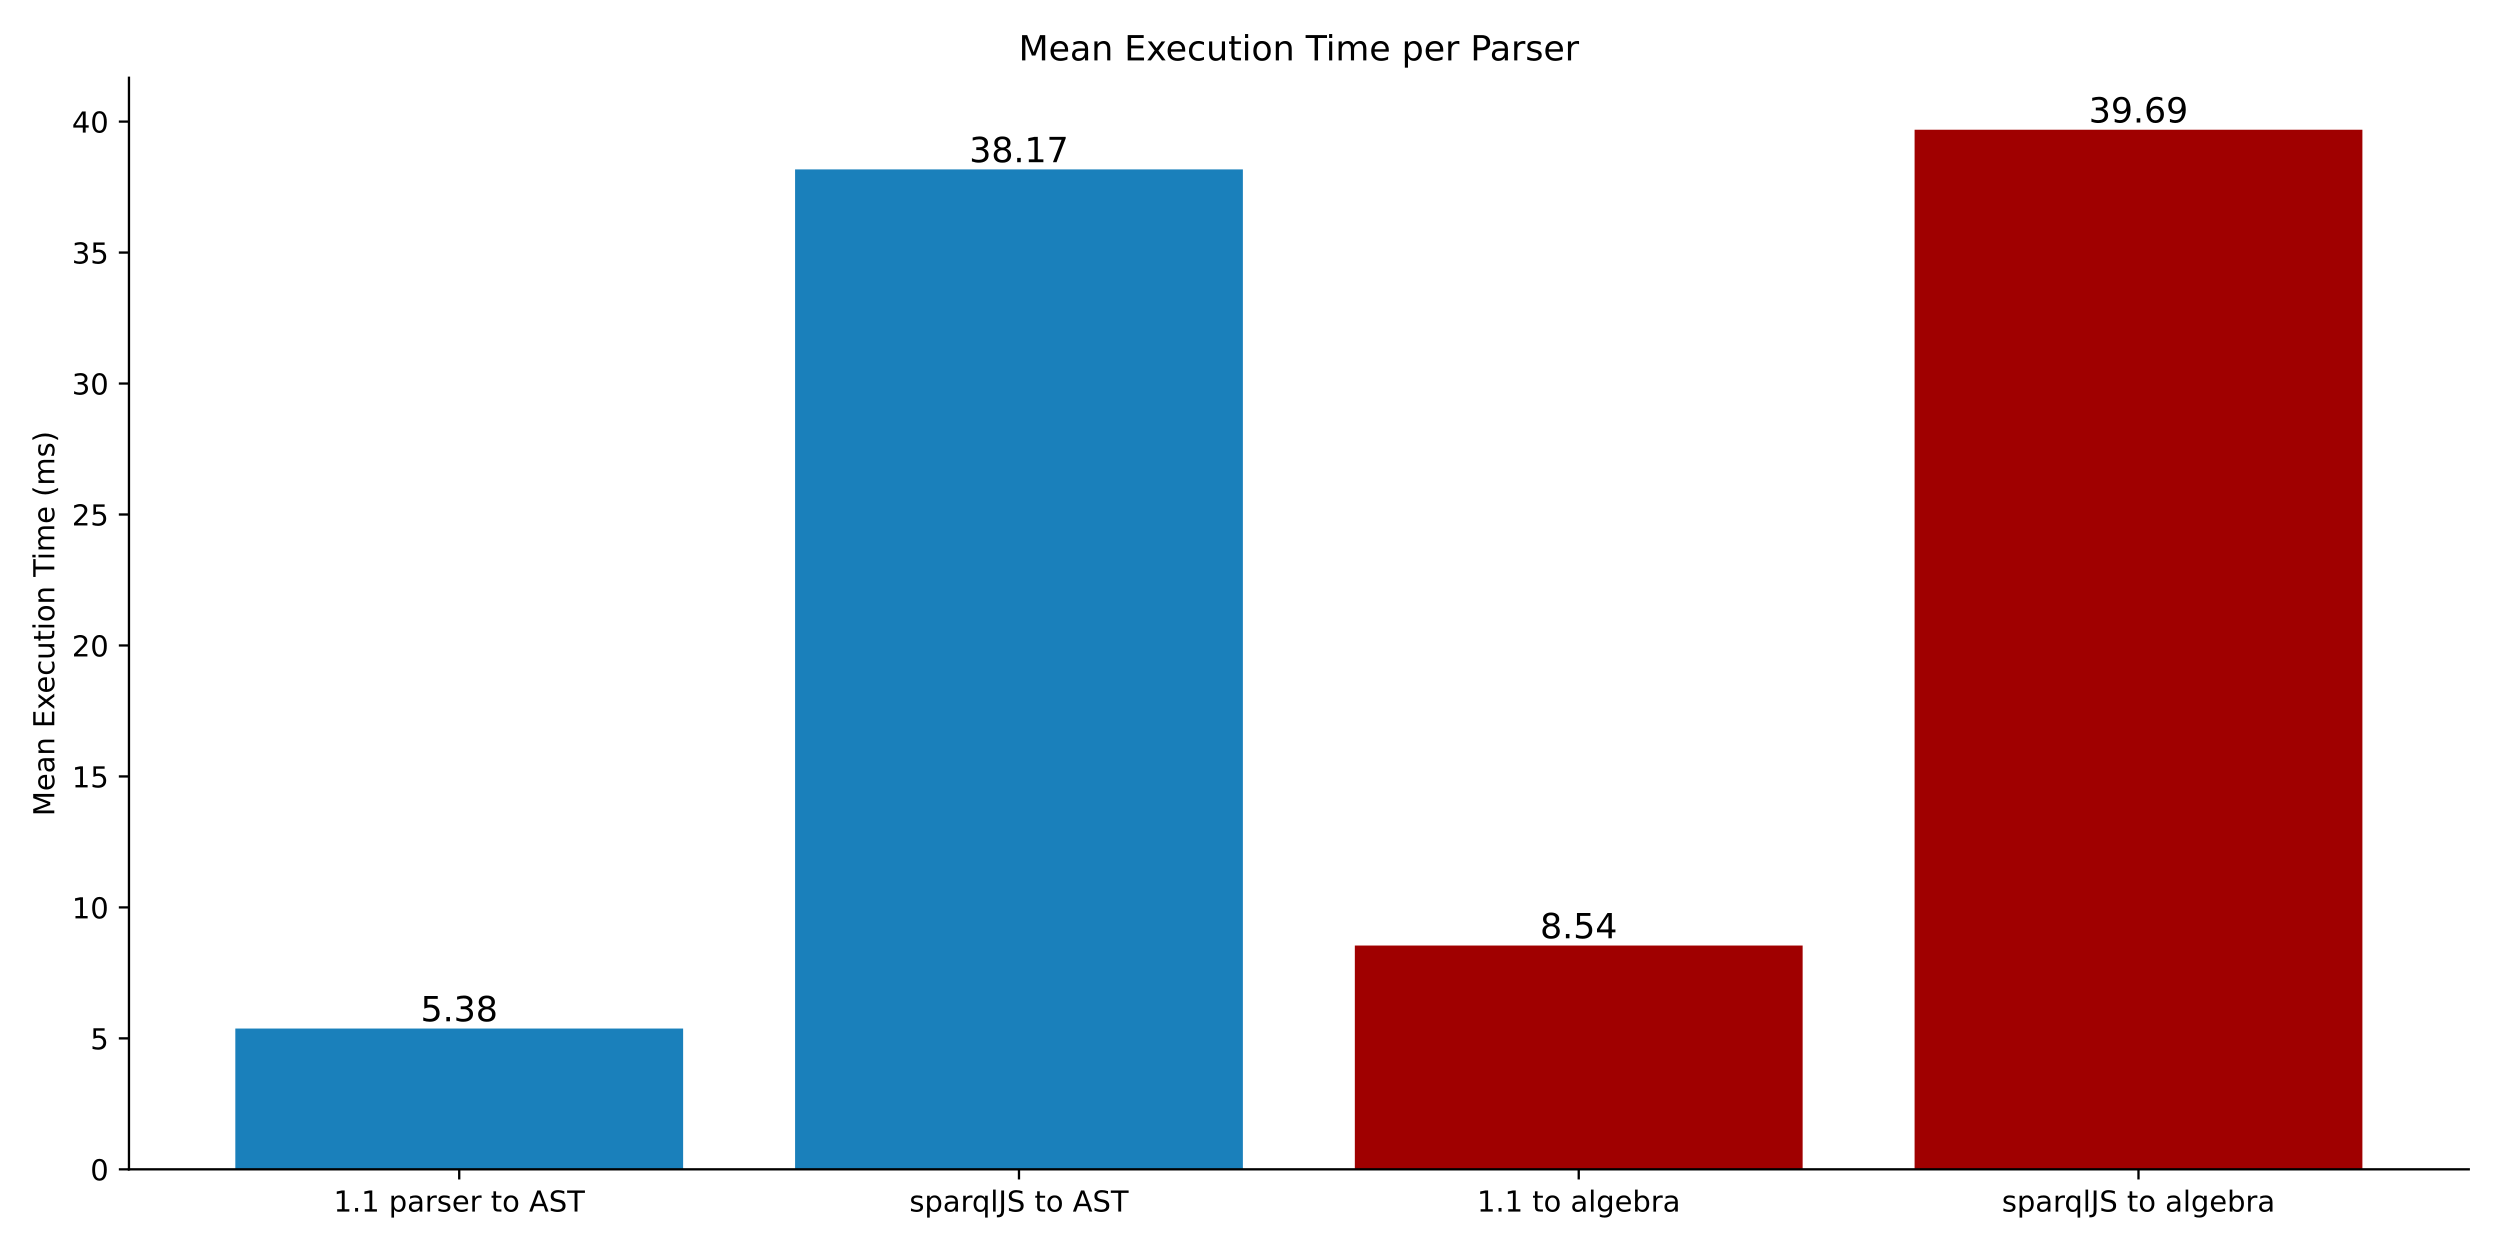
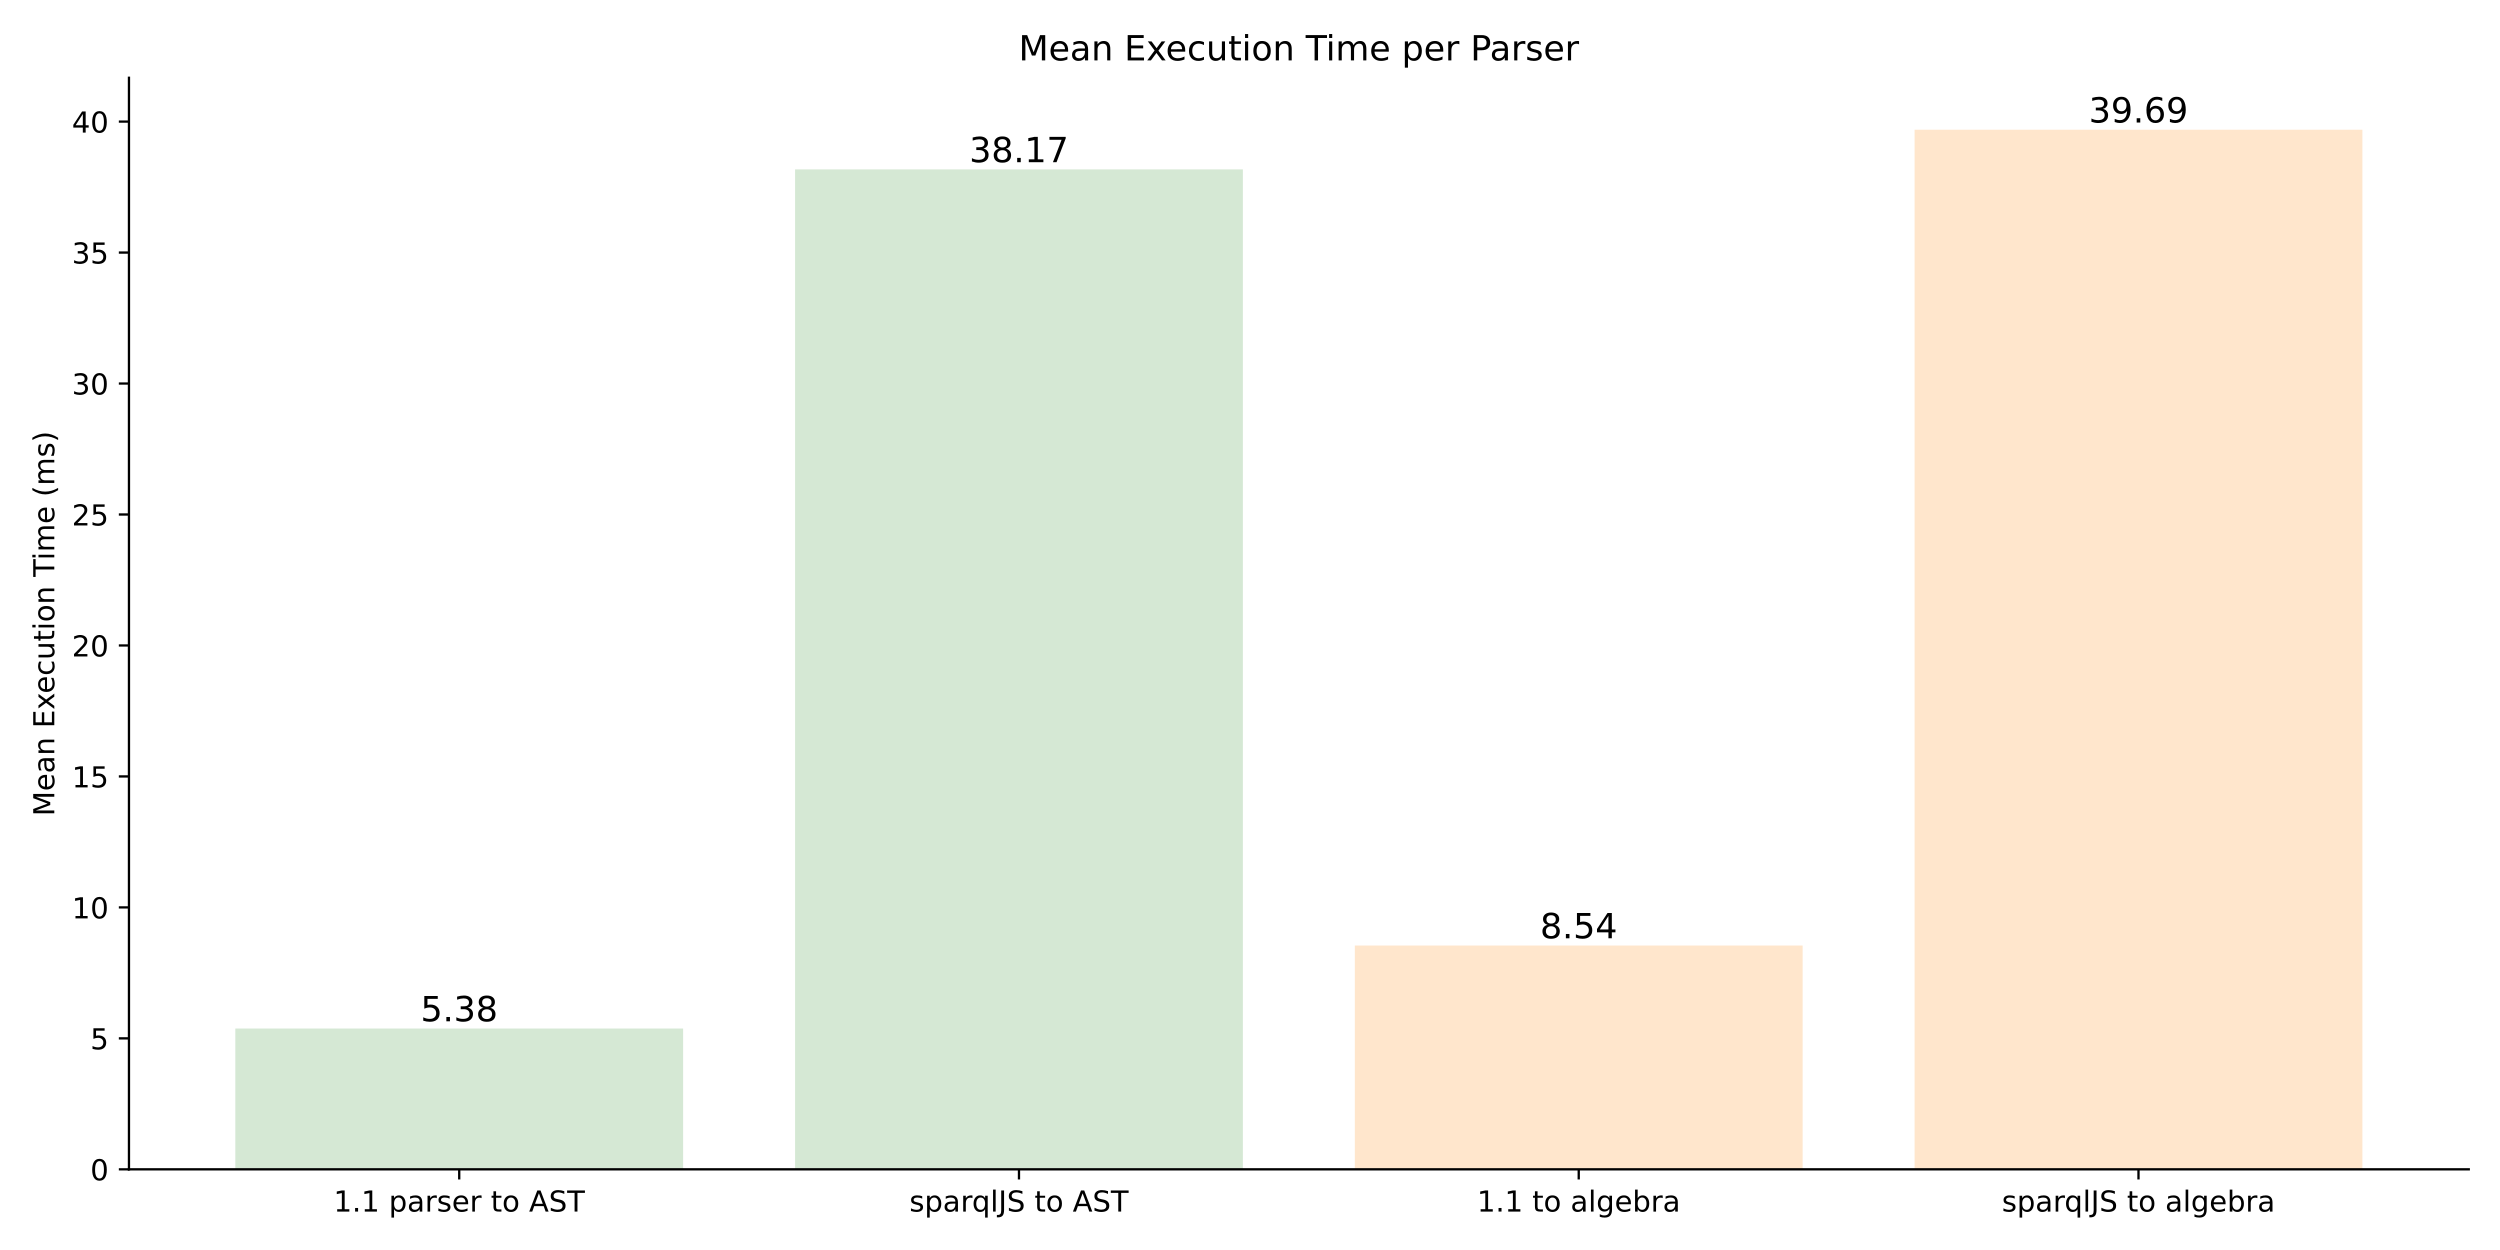
<svg xmlns="http://www.w3.org/2000/svg" xmlns:xlink="http://www.w3.org/1999/xlink" width="864pt" height="432pt" viewBox="0 0 864 432" version="1.1">
  <defs>
    <style type="text/css">*{stroke-linejoin: round; stroke-linecap: butt}</style>
  </defs>
  <g id="figure_1">
    <g id="patch_1">
      <path d="M 0 432  L 864 432  L 864 0  L 0 0  L 0 432  z " style="fill: none" />
    </g>
    <g id="axes_1">
      <g id="patch_2">
        <path d="M 44.57 404.12  L 853.2 404.12  L 853.2 26.88  L 44.57 26.88  L 44.57 404.12  z " style="fill: none" />
      </g>
      <g id="patch_3">
-         <path d="M 81.326 404.12  L 236.088 404.12  L 236.088 355.455  L 81.326 355.455  z " clip-path="url(#p022c388ad5)" style="fill: #1a80bb" />
+         <path d="M 81.326 404.12  L 236.088 404.12  L 236.088 355.455  L 81.326 355.455  z " clip-path="url(#pde318254a0)" style="fill: #d5e8d4" />
      </g>
      <g id="patch_4">
-         <path d="M 274.778 404.12  L 429.54 404.12  L 429.54 58.552  L 274.778 58.552  z " clip-path="url(#p022c388ad5)" style="fill: #1a80bb" />
+         <path d="M 274.778 404.12  L 429.54 404.12  L 429.54 58.552  L 274.778 58.552  z " clip-path="url(#pde318254a0)" style="fill: #d5e8d4" />
      </g>
      <g id="patch_5">
-         <path d="M 468.23 404.12  L 622.992 404.12  L 622.992 326.769  L 468.23 326.769  z " clip-path="url(#p022c388ad5)" style="fill: #a00000" />
+         <path d="M 468.23 404.12  L 622.992 404.12  L 622.992 326.769  L 468.23 326.769  z " clip-path="url(#pde318254a0)" style="fill: #ffe6cc" />
      </g>
      <g id="patch_6">
-         <path d="M 661.682 404.12  L 816.444 404.12  L 816.444 44.844  L 661.682 44.844  z " clip-path="url(#p022c388ad5)" style="fill: #a00000" />
+         <path d="M 661.682 404.12  L 816.444 404.12  L 816.444 44.844  L 661.682 44.844  z " clip-path="url(#pde318254a0)" style="fill: #ffe6cc" />
      </g>
      <g id="matplotlib.axis_1">
        <g id="xtick_1">
          <g id="line2d_1">
            <defs>
-               <path id="me86fae7e1e" d="M 0 0  L 0 3.5  " style="stroke: #000000; stroke-width: 0.8" />
+               <path id="m30b8e6d317" d="M 0 0  L 0 3.5  " style="stroke: #000000; stroke-width: 0.8" />
            </defs>
            <g>
-               <use xlink:href="#me86fae7e1e" x="158.707" y="404.12" style="stroke: #000000; stroke-width: 0.8" />
+               <use xlink:href="#m30b8e6d317" x="158.707" y="404.12" style="stroke: #000000; stroke-width: 0.8" />
            </g>
          </g>
          <g id="text_1">
            <g transform="translate(115.2896 418.7184) scale(0.1 -0.1)">
              <defs>
                <path id="DejaVuSans-31" d="M 794 531  L 1825 531  L 1825 4091  L 703 3866  L 703 4441  L 1819 4666  L 2450 4666  L 2450 531  L 3481 531  L 3481 0  L 794 0  L 794 531  z " transform="scale(0.015625)" />
                <path id="DejaVuSans-2e" d="M 684 794  L 1344 794  L 1344 0  L 684 0  L 684 794  z " transform="scale(0.015625)" />
                <path id="DejaVuSans-20" transform="scale(0.015625)" />
                <path id="DejaVuSans-70" d="M 1159 525  L 1159 -1331  L 581 -1331  L 581 3500  L 1159 3500  L 1159 2969  Q 1341 3281 1617 3432  Q 1894 3584 2278 3584  Q 2916 3584 3314 3078  Q 3713 2572 3713 1747  Q 3713 922 3314 415  Q 2916 -91 2278 -91  Q 1894 -91 1617 61  Q 1341 213 1159 525  z M 3116 1747  Q 3116 2381 2855 2742  Q 2594 3103 2138 3103  Q 1681 3103 1420 2742  Q 1159 2381 1159 1747  Q 1159 1113 1420 752  Q 1681 391 2138 391  Q 2594 391 2855 752  Q 3116 1113 3116 1747  z " transform="scale(0.015625)" />
                <path id="DejaVuSans-61" d="M 2194 1759  Q 1497 1759 1228 1600  Q 959 1441 959 1056  Q 959 750 1161 570  Q 1363 391 1709 391  Q 2188 391 2477 730  Q 2766 1069 2766 1631  L 2766 1759  L 2194 1759  z M 3341 1997  L 3341 0  L 2766 0  L 2766 531  Q 2569 213 2275 61  Q 1981 -91 1556 -91  Q 1019 -91 701 211  Q 384 513 384 1019  Q 384 1609 779 1909  Q 1175 2209 1959 2209  L 2766 2209  L 2766 2266  Q 2766 2663 2505 2880  Q 2244 3097 1772 3097  Q 1472 3097 1187 3025  Q 903 2953 641 2809  L 641 3341  Q 956 3463 1253 3523  Q 1550 3584 1831 3584  Q 2591 3584 2966 3190  Q 3341 2797 3341 1997  z " transform="scale(0.015625)" />
                <path id="DejaVuSans-72" d="M 2631 2963  Q 2534 3019 2420 3045  Q 2306 3072 2169 3072  Q 1681 3072 1420 2755  Q 1159 2438 1159 1844  L 1159 0  L 581 0  L 581 3500  L 1159 3500  L 1159 2956  Q 1341 3275 1631 3429  Q 1922 3584 2338 3584  Q 2397 3584 2469 3576  Q 2541 3569 2628 3553  L 2631 2963  z " transform="scale(0.015625)" />
                <path id="DejaVuSans-73" d="M 2834 3397  L 2834 2853  Q 2591 2978 2328 3040  Q 2066 3103 1784 3103  Q 1356 3103 1142 2972  Q 928 2841 928 2578  Q 928 2378 1081 2264  Q 1234 2150 1697 2047  L 1894 2003  Q 2506 1872 2764 1633  Q 3022 1394 3022 966  Q 3022 478 2636 193  Q 2250 -91 1575 -91  Q 1294 -91 989 -36  Q 684 19 347 128  L 347 722  Q 666 556 975 473  Q 1284 391 1588 391  Q 1994 391 2212 530  Q 2431 669 2431 922  Q 2431 1156 2273 1281  Q 2116 1406 1581 1522  L 1381 1569  Q 847 1681 609 1914  Q 372 2147 372 2553  Q 372 3047 722 3315  Q 1072 3584 1716 3584  Q 2034 3584 2315 3537  Q 2597 3491 2834 3397  z " transform="scale(0.015625)" />
                <path id="DejaVuSans-65" d="M 3597 1894  L 3597 1613  L 953 1613  Q 991 1019 1311 708  Q 1631 397 2203 397  Q 2534 397 2845 478  Q 3156 559 3463 722  L 3463 178  Q 3153 47 2828 -22  Q 2503 -91 2169 -91  Q 1331 -91 842 396  Q 353 884 353 1716  Q 353 2575 817 3079  Q 1281 3584 2069 3584  Q 2775 3584 3186 3129  Q 3597 2675 3597 1894  z M 3022 2063  Q 3016 2534 2758 2815  Q 2500 3097 2075 3097  Q 1594 3097 1305 2825  Q 1016 2553 972 2059  L 3022 2063  z " transform="scale(0.015625)" />
                <path id="DejaVuSans-74" d="M 1172 4494  L 1172 3500  L 2356 3500  L 2356 3053  L 1172 3053  L 1172 1153  Q 1172 725 1289 603  Q 1406 481 1766 481  L 2356 481  L 2356 0  L 1766 0  Q 1100 0 847 248  Q 594 497 594 1153  L 594 3053  L 172 3053  L 172 3500  L 594 3500  L 594 4494  L 1172 4494  z " transform="scale(0.015625)" />
                <path id="DejaVuSans-6f" d="M 1959 3097  Q 1497 3097 1228 2736  Q 959 2375 959 1747  Q 959 1119 1226 758  Q 1494 397 1959 397  Q 2419 397 2687 759  Q 2956 1122 2956 1747  Q 2956 2369 2687 2733  Q 2419 3097 1959 3097  z M 1959 3584  Q 2709 3584 3137 3096  Q 3566 2609 3566 1747  Q 3566 888 3137 398  Q 2709 -91 1959 -91  Q 1206 -91 779 398  Q 353 888 353 1747  Q 353 2609 779 3096  Q 1206 3584 1959 3584  z " transform="scale(0.015625)" />
                <path id="DejaVuSans-41" d="M 2188 4044  L 1331 1722  L 3047 1722  L 2188 4044  z M 1831 4666  L 2547 4666  L 4325 0  L 3669 0  L 3244 1197  L 1141 1197  L 716 0  L 50 0  L 1831 4666  z " transform="scale(0.015625)" />
                <path id="DejaVuSans-53" d="M 3425 4513  L 3425 3897  Q 3066 4069 2747 4153  Q 2428 4238 2131 4238  Q 1616 4238 1336 4038  Q 1056 3838 1056 3469  Q 1056 3159 1242 3001  Q 1428 2844 1947 2747  L 2328 2669  Q 3034 2534 3370 2195  Q 3706 1856 3706 1288  Q 3706 609 3251 259  Q 2797 -91 1919 -91  Q 1588 -91 1214 -16  Q 841 59 441 206  L 441 856  Q 825 641 1194 531  Q 1563 422 1919 422  Q 2459 422 2753 634  Q 3047 847 3047 1241  Q 3047 1584 2836 1778  Q 2625 1972 2144 2069  L 1759 2144  Q 1053 2284 737 2584  Q 422 2884 422 3419  Q 422 4038 858 4394  Q 1294 4750 2059 4750  Q 2388 4750 2728 4690  Q 3069 4631 3425 4513  z " transform="scale(0.015625)" />
                <path id="DejaVuSans-54" d="M -19 4666  L 3928 4666  L 3928 4134  L 2272 4134  L 2272 0  L 1638 0  L 1638 4134  L -19 4134  L -19 4666  z " transform="scale(0.015625)" />
              </defs>
              <use xlink:href="#DejaVuSans-31" />
              <use xlink:href="#DejaVuSans-2e" transform="translate(63.62305 0)" />
              <use xlink:href="#DejaVuSans-31" transform="translate(95.41016 0)" />
              <use xlink:href="#DejaVuSans-20" transform="translate(159.0332 0)" />
              <use xlink:href="#DejaVuSans-70" transform="translate(190.8203 0)" />
              <use xlink:href="#DejaVuSans-61" transform="translate(254.2969 0)" />
              <use xlink:href="#DejaVuSans-72" transform="translate(315.5762 0)" />
              <use xlink:href="#DejaVuSans-73" transform="translate(356.6895 0)" />
              <use xlink:href="#DejaVuSans-65" transform="translate(408.7891 0)" />
              <use xlink:href="#DejaVuSans-72" transform="translate(470.3125 0)" />
              <use xlink:href="#DejaVuSans-20" transform="translate(511.4258 0)" />
              <use xlink:href="#DejaVuSans-74" transform="translate(543.2129 0)" />
              <use xlink:href="#DejaVuSans-6f" transform="translate(582.4219 0)" />
              <use xlink:href="#DejaVuSans-20" transform="translate(643.6035 0)" />
              <use xlink:href="#DejaVuSans-41" transform="translate(675.3906 0)" />
              <use xlink:href="#DejaVuSans-53" transform="translate(743.7988 0)" />
              <use xlink:href="#DejaVuSans-54" transform="translate(807.2754 0)" />
            </g>
          </g>
        </g>
        <g id="xtick_2">
          <g id="line2d_2">
            <g>
-               <use xlink:href="#me86fae7e1e" x="352.159" y="404.12" style="stroke: #000000; stroke-width: 0.8" />
+               <use xlink:href="#m30b8e6d317" x="352.159" y="404.12" style="stroke: #000000; stroke-width: 0.8" />
            </g>
          </g>
          <g id="text_2">
            <g transform="translate(314.2894 418.7184) scale(0.1 -0.1)">
              <defs>
                <path id="DejaVuSans-71" d="M 947 1747  Q 947 1113 1208 752  Q 1469 391 1925 391  Q 2381 391 2643 752  Q 2906 1113 2906 1747  Q 2906 2381 2643 2742  Q 2381 3103 1925 3103  Q 1469 3103 1208 2742  Q 947 2381 947 1747  z M 2906 525  Q 2725 213 2448 61  Q 2172 -91 1784 -91  Q 1150 -91 751 415  Q 353 922 353 1747  Q 353 2572 751 3078  Q 1150 3584 1784 3584  Q 2172 3584 2448 3432  Q 2725 3281 2906 2969  L 2906 3500  L 3481 3500  L 3481 -1331  L 2906 -1331  L 2906 525  z " transform="scale(0.015625)" />
                <path id="DejaVuSans-6c" d="M 603 4863  L 1178 4863  L 1178 0  L 603 0  L 603 4863  z " transform="scale(0.015625)" />
                <path id="DejaVuSans-4a" d="M 628 4666  L 1259 4666  L 1259 325  Q 1259 -519 939 -900  Q 619 -1281 -91 -1281  L -331 -1281  L -331 -750  L -134 -750  Q 284 -750 456 -515  Q 628 -281 628 325  L 628 4666  z " transform="scale(0.015625)" />
              </defs>
              <use xlink:href="#DejaVuSans-73" />
              <use xlink:href="#DejaVuSans-70" transform="translate(52.09961 0)" />
              <use xlink:href="#DejaVuSans-61" transform="translate(115.5762 0)" />
              <use xlink:href="#DejaVuSans-72" transform="translate(176.8555 0)" />
              <use xlink:href="#DejaVuSans-71" transform="translate(216.2188 0)" />
              <use xlink:href="#DejaVuSans-6c" transform="translate(279.6953 0)" />
              <use xlink:href="#DejaVuSans-4a" transform="translate(307.4785 0)" />
              <use xlink:href="#DejaVuSans-53" transform="translate(336.9707 0)" />
              <use xlink:href="#DejaVuSans-20" transform="translate(400.4473 0)" />
              <use xlink:href="#DejaVuSans-74" transform="translate(432.2344 0)" />
              <use xlink:href="#DejaVuSans-6f" transform="translate(471.4434 0)" />
              <use xlink:href="#DejaVuSans-20" transform="translate(532.625 0)" />
              <use xlink:href="#DejaVuSans-41" transform="translate(564.4121 0)" />
              <use xlink:href="#DejaVuSans-53" transform="translate(632.8203 0)" />
              <use xlink:href="#DejaVuSans-54" transform="translate(696.2969 0)" />
            </g>
          </g>
        </g>
        <g id="xtick_3">
          <g id="line2d_3">
            <g>
-               <use xlink:href="#me86fae7e1e" x="545.611" y="404.12" style="stroke: #000000; stroke-width: 0.8" />
+               <use xlink:href="#m30b8e6d317" x="545.611" y="404.12" style="stroke: #000000; stroke-width: 0.8" />
            </g>
          </g>
          <g id="text_3">
            <g transform="translate(510.4642 418.7184) scale(0.1 -0.1)">
              <defs>
                <path id="DejaVuSans-67" d="M 2906 1791  Q 2906 2416 2648 2759  Q 2391 3103 1925 3103  Q 1463 3103 1205 2759  Q 947 2416 947 1791  Q 947 1169 1205 825  Q 1463 481 1925 481  Q 2391 481 2648 825  Q 2906 1169 2906 1791  z M 3481 434  Q 3481 -459 3084 -895  Q 2688 -1331 1869 -1331  Q 1566 -1331 1297 -1286  Q 1028 -1241 775 -1147  L 775 -588  Q 1028 -725 1275 -790  Q 1522 -856 1778 -856  Q 2344 -856 2625 -561  Q 2906 -266 2906 331  L 2906 616  Q 2728 306 2450 153  Q 2172 0 1784 0  Q 1141 0 747 490  Q 353 981 353 1791  Q 353 2603 747 3093  Q 1141 3584 1784 3584  Q 2172 3584 2450 3431  Q 2728 3278 2906 2969  L 2906 3500  L 3481 3500  L 3481 434  z " transform="scale(0.015625)" />
                <path id="DejaVuSans-62" d="M 3116 1747  Q 3116 2381 2855 2742  Q 2594 3103 2138 3103  Q 1681 3103 1420 2742  Q 1159 2381 1159 1747  Q 1159 1113 1420 752  Q 1681 391 2138 391  Q 2594 391 2855 752  Q 3116 1113 3116 1747  z M 1159 2969  Q 1341 3281 1617 3432  Q 1894 3584 2278 3584  Q 2916 3584 3314 3078  Q 3713 2572 3713 1747  Q 3713 922 3314 415  Q 2916 -91 2278 -91  Q 1894 -91 1617 61  Q 1341 213 1159 525  L 1159 0  L 581 0  L 581 4863  L 1159 4863  L 1159 2969  z " transform="scale(0.015625)" />
              </defs>
              <use xlink:href="#DejaVuSans-31" />
              <use xlink:href="#DejaVuSans-2e" transform="translate(63.62305 0)" />
              <use xlink:href="#DejaVuSans-31" transform="translate(95.41016 0)" />
              <use xlink:href="#DejaVuSans-20" transform="translate(159.0332 0)" />
              <use xlink:href="#DejaVuSans-74" transform="translate(190.8203 0)" />
              <use xlink:href="#DejaVuSans-6f" transform="translate(230.0293 0)" />
              <use xlink:href="#DejaVuSans-20" transform="translate(291.2109 0)" />
              <use xlink:href="#DejaVuSans-61" transform="translate(322.998 0)" />
              <use xlink:href="#DejaVuSans-6c" transform="translate(384.2773 0)" />
              <use xlink:href="#DejaVuSans-67" transform="translate(412.0605 0)" />
              <use xlink:href="#DejaVuSans-65" transform="translate(475.5371 0)" />
              <use xlink:href="#DejaVuSans-62" transform="translate(537.0605 0)" />
              <use xlink:href="#DejaVuSans-72" transform="translate(600.5371 0)" />
              <use xlink:href="#DejaVuSans-61" transform="translate(641.6504 0)" />
            </g>
          </g>
        </g>
        <g id="xtick_4">
          <g id="line2d_4">
            <g>
-               <use xlink:href="#me86fae7e1e" x="739.063" y="404.12" style="stroke: #000000; stroke-width: 0.8" />
+               <use xlink:href="#m30b8e6d317" x="739.063" y="404.12" style="stroke: #000000; stroke-width: 0.8" />
            </g>
          </g>
          <g id="text_4">
            <g transform="translate(691.8445 418.7184) scale(0.1 -0.1)">
              <use xlink:href="#DejaVuSans-73" />
              <use xlink:href="#DejaVuSans-70" transform="translate(52.09961 0)" />
              <use xlink:href="#DejaVuSans-61" transform="translate(115.5762 0)" />
              <use xlink:href="#DejaVuSans-72" transform="translate(176.8555 0)" />
              <use xlink:href="#DejaVuSans-71" transform="translate(216.2188 0)" />
              <use xlink:href="#DejaVuSans-6c" transform="translate(279.6953 0)" />
              <use xlink:href="#DejaVuSans-4a" transform="translate(307.4785 0)" />
              <use xlink:href="#DejaVuSans-53" transform="translate(336.9707 0)" />
              <use xlink:href="#DejaVuSans-20" transform="translate(400.4473 0)" />
              <use xlink:href="#DejaVuSans-74" transform="translate(432.2344 0)" />
              <use xlink:href="#DejaVuSans-6f" transform="translate(471.4434 0)" />
              <use xlink:href="#DejaVuSans-20" transform="translate(532.625 0)" />
              <use xlink:href="#DejaVuSans-61" transform="translate(564.4121 0)" />
              <use xlink:href="#DejaVuSans-6c" transform="translate(625.6914 0)" />
              <use xlink:href="#DejaVuSans-67" transform="translate(653.4746 0)" />
              <use xlink:href="#DejaVuSans-65" transform="translate(716.9512 0)" />
              <use xlink:href="#DejaVuSans-62" transform="translate(778.4746 0)" />
              <use xlink:href="#DejaVuSans-72" transform="translate(841.9512 0)" />
              <use xlink:href="#DejaVuSans-61" transform="translate(883.0645 0)" />
            </g>
          </g>
        </g>
      </g>
      <g id="matplotlib.axis_2">
        <g id="ytick_1">
          <g id="line2d_5">
            <defs>
-               <path id="m8ad0f85616" d="M 0 0  L -3.5 0  " style="stroke: #000000; stroke-width: 0.8" />
+               <path id="m3835b2237a" d="M 0 0  L -3.5 0  " style="stroke: #000000; stroke-width: 0.8" />
            </defs>
            <g>
-               <use xlink:href="#m8ad0f85616" x="44.57" y="404.12" style="stroke: #000000; stroke-width: 0.8" />
+               <use xlink:href="#m3835b2237a" x="44.57" y="404.12" style="stroke: #000000; stroke-width: 0.8" />
            </g>
          </g>
          <g id="text_5">
            <g transform="translate(31.2075 407.9192) scale(0.1 -0.1)">
              <defs>
                <path id="DejaVuSans-30" d="M 2034 4250  Q 1547 4250 1301 3770  Q 1056 3291 1056 2328  Q 1056 1369 1301 889  Q 1547 409 2034 409  Q 2525 409 2770 889  Q 3016 1369 3016 2328  Q 3016 3291 2770 3770  Q 2525 4250 2034 4250  z M 2034 4750  Q 2819 4750 3233 4129  Q 3647 3509 3647 2328  Q 3647 1150 3233 529  Q 2819 -91 2034 -91  Q 1250 -91 836 529  Q 422 1150 422 2328  Q 422 3509 836 4129  Q 1250 4750 2034 4750  z " transform="scale(0.015625)" />
              </defs>
              <use xlink:href="#DejaVuSans-30" />
            </g>
          </g>
        </g>
        <g id="ytick_2">
          <g id="line2d_6">
            <g>
-               <use xlink:href="#m8ad0f85616" x="44.57" y="358.858" style="stroke: #000000; stroke-width: 0.8" />
+               <use xlink:href="#m3835b2237a" x="44.57" y="358.858" style="stroke: #000000; stroke-width: 0.8" />
            </g>
          </g>
          <g id="text_6">
            <g transform="translate(31.2075 362.6572) scale(0.1 -0.1)">
              <defs>
                <path id="DejaVuSans-35" d="M 691 4666  L 3169 4666  L 3169 4134  L 1269 4134  L 1269 2991  Q 1406 3038 1543 3061  Q 1681 3084 1819 3084  Q 2600 3084 3056 2656  Q 3513 2228 3513 1497  Q 3513 744 3044 326  Q 2575 -91 1722 -91  Q 1428 -91 1123 -41  Q 819 9 494 109  L 494 744  Q 775 591 1075 516  Q 1375 441 1709 441  Q 2250 441 2565 725  Q 2881 1009 2881 1497  Q 2881 1984 2565 2268  Q 2250 2553 1709 2553  Q 1456 2553 1204 2497  Q 953 2441 691 2322  L 691 4666  z " transform="scale(0.015625)" />
              </defs>
              <use xlink:href="#DejaVuSans-35" />
            </g>
          </g>
        </g>
        <g id="ytick_3">
          <g id="line2d_7">
            <g>
-               <use xlink:href="#m8ad0f85616" x="44.57" y="313.596" style="stroke: #000000; stroke-width: 0.8" />
+               <use xlink:href="#m3835b2237a" x="44.57" y="313.596" style="stroke: #000000; stroke-width: 0.8" />
            </g>
          </g>
          <g id="text_7">
            <g transform="translate(24.845 317.3953) scale(0.1 -0.1)">
              <use xlink:href="#DejaVuSans-31" />
              <use xlink:href="#DejaVuSans-30" transform="translate(63.62305 0)" />
            </g>
          </g>
        </g>
        <g id="ytick_4">
          <g id="line2d_8">
            <g>
-               <use xlink:href="#m8ad0f85616" x="44.57" y="268.334" style="stroke: #000000; stroke-width: 0.8" />
+               <use xlink:href="#m3835b2237a" x="44.57" y="268.334" style="stroke: #000000; stroke-width: 0.8" />
            </g>
          </g>
          <g id="text_8">
            <g transform="translate(24.845 272.1333) scale(0.1 -0.1)">
              <use xlink:href="#DejaVuSans-31" />
              <use xlink:href="#DejaVuSans-35" transform="translate(63.62305 0)" />
            </g>
          </g>
        </g>
        <g id="ytick_5">
          <g id="line2d_9">
            <g>
-               <use xlink:href="#m8ad0f85616" x="44.57" y="223.072" style="stroke: #000000; stroke-width: 0.8" />
+               <use xlink:href="#m3835b2237a" x="44.57" y="223.072" style="stroke: #000000; stroke-width: 0.8" />
            </g>
          </g>
          <g id="text_9">
            <g transform="translate(24.845 226.8713) scale(0.1 -0.1)">
              <defs>
                <path id="DejaVuSans-32" d="M 1228 531  L 3431 531  L 3431 0  L 469 0  L 469 531  Q 828 903 1448 1529  Q 2069 2156 2228 2338  Q 2531 2678 2651 2914  Q 2772 3150 2772 3378  Q 2772 3750 2511 3984  Q 2250 4219 1831 4219  Q 1534 4219 1204 4116  Q 875 4013 500 3803  L 500 4441  Q 881 4594 1212 4672  Q 1544 4750 1819 4750  Q 2544 4750 2975 4387  Q 3406 4025 3406 3419  Q 3406 3131 3298 2873  Q 3191 2616 2906 2266  Q 2828 2175 2409 1742  Q 1991 1309 1228 531  z " transform="scale(0.015625)" />
              </defs>
              <use xlink:href="#DejaVuSans-32" />
              <use xlink:href="#DejaVuSans-30" transform="translate(63.62305 0)" />
            </g>
          </g>
        </g>
        <g id="ytick_6">
          <g id="line2d_10">
            <g>
-               <use xlink:href="#m8ad0f85616" x="44.57" y="177.81" style="stroke: #000000; stroke-width: 0.8" />
+               <use xlink:href="#m3835b2237a" x="44.57" y="177.81" style="stroke: #000000; stroke-width: 0.8" />
            </g>
          </g>
          <g id="text_10">
            <g transform="translate(24.845 181.6094) scale(0.1 -0.1)">
              <use xlink:href="#DejaVuSans-32" />
              <use xlink:href="#DejaVuSans-35" transform="translate(63.62305 0)" />
            </g>
          </g>
        </g>
        <g id="ytick_7">
          <g id="line2d_11">
            <g>
-               <use xlink:href="#m8ad0f85616" x="44.57" y="132.548" style="stroke: #000000; stroke-width: 0.8" />
+               <use xlink:href="#m3835b2237a" x="44.57" y="132.548" style="stroke: #000000; stroke-width: 0.8" />
            </g>
          </g>
          <g id="text_11">
            <g transform="translate(24.845 136.3474) scale(0.1 -0.1)">
              <defs>
                <path id="DejaVuSans-33" d="M 2597 2516  Q 3050 2419 3304 2112  Q 3559 1806 3559 1356  Q 3559 666 3084 287  Q 2609 -91 1734 -91  Q 1441 -91 1130 -33  Q 819 25 488 141  L 488 750  Q 750 597 1062 519  Q 1375 441 1716 441  Q 2309 441 2620 675  Q 2931 909 2931 1356  Q 2931 1769 2642 2001  Q 2353 2234 1838 2234  L 1294 2234  L 1294 2753  L 1863 2753  Q 2328 2753 2575 2939  Q 2822 3125 2822 3475  Q 2822 3834 2567 4026  Q 2313 4219 1838 4219  Q 1578 4219 1281 4162  Q 984 4106 628 3988  L 628 4550  Q 988 4650 1302 4700  Q 1616 4750 1894 4750  Q 2613 4750 3031 4423  Q 3450 4097 3450 3541  Q 3450 3153 3228 2886  Q 3006 2619 2597 2516  z " transform="scale(0.015625)" />
              </defs>
              <use xlink:href="#DejaVuSans-33" />
              <use xlink:href="#DejaVuSans-30" transform="translate(63.62305 0)" />
            </g>
          </g>
        </g>
        <g id="ytick_8">
          <g id="line2d_12">
            <g>
-               <use xlink:href="#m8ad0f85616" x="44.57" y="87.286" style="stroke: #000000; stroke-width: 0.8" />
+               <use xlink:href="#m3835b2237a" x="44.57" y="87.286" style="stroke: #000000; stroke-width: 0.8" />
            </g>
          </g>
          <g id="text_12">
            <g transform="translate(24.845 91.08541) scale(0.1 -0.1)">
              <use xlink:href="#DejaVuSans-33" />
              <use xlink:href="#DejaVuSans-35" transform="translate(63.62305 0)" />
            </g>
          </g>
        </g>
        <g id="ytick_9">
          <g id="line2d_13">
            <g>
-               <use xlink:href="#m8ad0f85616" x="44.57" y="42.024" style="stroke: #000000; stroke-width: 0.8" />
+               <use xlink:href="#m3835b2237a" x="44.57" y="42.024" style="stroke: #000000; stroke-width: 0.8" />
            </g>
          </g>
          <g id="text_13">
            <g transform="translate(24.845 45.82344) scale(0.1 -0.1)">
              <defs>
                <path id="DejaVuSans-34" d="M 2419 4116  L 825 1625  L 2419 1625  L 2419 4116  z M 2253 4666  L 3047 4666  L 3047 1625  L 3713 1625  L 3713 1100  L 3047 1100  L 3047 0  L 2419 0  L 2419 1100  L 313 1100  L 313 1709  L 2253 4666  z " transform="scale(0.015625)" />
              </defs>
              <use xlink:href="#DejaVuSans-34" />
              <use xlink:href="#DejaVuSans-30" transform="translate(63.62305 0)" />
            </g>
          </g>
        </g>
        <g id="text_14">
          <g transform="translate(18.76531 282.0352) rotate(-90) scale(0.1 -0.1)">
            <defs>
              <path id="DejaVuSans-4d" d="M 628 4666  L 1569 4666  L 2759 1491  L 3956 4666  L 4897 4666  L 4897 0  L 4281 0  L 4281 4097  L 3078 897  L 2444 897  L 1241 4097  L 1241 0  L 628 0  L 628 4666  z " transform="scale(0.015625)" />
              <path id="DejaVuSans-6e" d="M 3513 2113  L 3513 0  L 2938 0  L 2938 2094  Q 2938 2591 2744 2837  Q 2550 3084 2163 3084  Q 1697 3084 1428 2787  Q 1159 2491 1159 1978  L 1159 0  L 581 0  L 581 3500  L 1159 3500  L 1159 2956  Q 1366 3272 1645 3428  Q 1925 3584 2291 3584  Q 2894 3584 3203 3211  Q 3513 2838 3513 2113  z " transform="scale(0.015625)" />
              <path id="DejaVuSans-45" d="M 628 4666  L 3578 4666  L 3578 4134  L 1259 4134  L 1259 2753  L 3481 2753  L 3481 2222  L 1259 2222  L 1259 531  L 3634 531  L 3634 0  L 628 0  L 628 4666  z " transform="scale(0.015625)" />
              <path id="DejaVuSans-78" d="M 3513 3500  L 2247 1797  L 3578 0  L 2900 0  L 1881 1375  L 863 0  L 184 0  L 1544 1831  L 300 3500  L 978 3500  L 1906 2253  L 2834 3500  L 3513 3500  z " transform="scale(0.015625)" />
              <path id="DejaVuSans-63" d="M 3122 3366  L 3122 2828  Q 2878 2963 2633 3030  Q 2388 3097 2138 3097  Q 1578 3097 1268 2742  Q 959 2388 959 1747  Q 959 1106 1268 751  Q 1578 397 2138 397  Q 2388 397 2633 464  Q 2878 531 3122 666  L 3122 134  Q 2881 22 2623 -34  Q 2366 -91 2075 -91  Q 1284 -91 818 406  Q 353 903 353 1747  Q 353 2603 823 3093  Q 1294 3584 2113 3584  Q 2378 3584 2631 3529  Q 2884 3475 3122 3366  z " transform="scale(0.015625)" />
              <path id="DejaVuSans-75" d="M 544 1381  L 544 3500  L 1119 3500  L 1119 1403  Q 1119 906 1312 657  Q 1506 409 1894 409  Q 2359 409 2629 706  Q 2900 1003 2900 1516  L 2900 3500  L 3475 3500  L 3475 0  L 2900 0  L 2900 538  Q 2691 219 2414 64  Q 2138 -91 1772 -91  Q 1169 -91 856 284  Q 544 659 544 1381  z M 1991 3584  L 1991 3584  z " transform="scale(0.015625)" />
              <path id="DejaVuSans-69" d="M 603 3500  L 1178 3500  L 1178 0  L 603 0  L 603 3500  z M 603 4863  L 1178 4863  L 1178 4134  L 603 4134  L 603 4863  z " transform="scale(0.015625)" />
              <path id="DejaVuSans-6d" d="M 3328 2828  Q 3544 3216 3844 3400  Q 4144 3584 4550 3584  Q 5097 3584 5394 3201  Q 5691 2819 5691 2113  L 5691 0  L 5113 0  L 5113 2094  Q 5113 2597 4934 2840  Q 4756 3084 4391 3084  Q 3944 3084 3684 2787  Q 3425 2491 3425 1978  L 3425 0  L 2847 0  L 2847 2094  Q 2847 2600 2669 2842  Q 2491 3084 2119 3084  Q 1678 3084 1418 2786  Q 1159 2488 1159 1978  L 1159 0  L 581 0  L 581 3500  L 1159 3500  L 1159 2956  Q 1356 3278 1631 3431  Q 1906 3584 2284 3584  Q 2666 3584 2933 3390  Q 3200 3197 3328 2828  z " transform="scale(0.015625)" />
              <path id="DejaVuSans-28" d="M 1984 4856  Q 1566 4138 1362 3434  Q 1159 2731 1159 2009  Q 1159 1288 1364 580  Q 1569 -128 1984 -844  L 1484 -844  Q 1016 -109 783 600  Q 550 1309 550 2009  Q 550 2706 781 3412  Q 1013 4119 1484 4856  L 1984 4856  z " transform="scale(0.015625)" />
              <path id="DejaVuSans-29" d="M 513 4856  L 1013 4856  Q 1481 4119 1714 3412  Q 1947 2706 1947 2009  Q 1947 1309 1714 600  Q 1481 -109 1013 -844  L 513 -844  Q 928 -128 1133 580  Q 1338 1288 1338 2009  Q 1338 2731 1133 3434  Q 928 4138 513 4856  z " transform="scale(0.015625)" />
            </defs>
            <use xlink:href="#DejaVuSans-4d" />
            <use xlink:href="#DejaVuSans-65" transform="translate(86.2793 0)" />
            <use xlink:href="#DejaVuSans-61" transform="translate(147.8027 0)" />
            <use xlink:href="#DejaVuSans-6e" transform="translate(209.082 0)" />
            <use xlink:href="#DejaVuSans-20" transform="translate(272.4609 0)" />
            <use xlink:href="#DejaVuSans-45" transform="translate(304.248 0)" />
            <use xlink:href="#DejaVuSans-78" transform="translate(367.4316 0)" />
            <use xlink:href="#DejaVuSans-65" transform="translate(423.4863 0)" />
            <use xlink:href="#DejaVuSans-63" transform="translate(485.0098 0)" />
            <use xlink:href="#DejaVuSans-75" transform="translate(539.9902 0)" />
            <use xlink:href="#DejaVuSans-74" transform="translate(603.3691 0)" />
            <use xlink:href="#DejaVuSans-69" transform="translate(642.5781 0)" />
            <use xlink:href="#DejaVuSans-6f" transform="translate(670.3613 0)" />
            <use xlink:href="#DejaVuSans-6e" transform="translate(731.543 0)" />
            <use xlink:href="#DejaVuSans-20" transform="translate(794.9219 0)" />
            <use xlink:href="#DejaVuSans-54" transform="translate(826.709 0)" />
            <use xlink:href="#DejaVuSans-69" transform="translate(884.668 0)" />
            <use xlink:href="#DejaVuSans-6d" transform="translate(912.4512 0)" />
            <use xlink:href="#DejaVuSans-65" transform="translate(1009.863 0)" />
            <use xlink:href="#DejaVuSans-20" transform="translate(1071.387 0)" />
            <use xlink:href="#DejaVuSans-28" transform="translate(1103.174 0)" />
            <use xlink:href="#DejaVuSans-6d" transform="translate(1142.188 0)" />
            <use xlink:href="#DejaVuSans-73" transform="translate(1239.6 0)" />
            <use xlink:href="#DejaVuSans-29" transform="translate(1291.699 0)" />
          </g>
        </g>
      </g>
      <g id="patch_7">
        <path d="M 44.57 404.12  L 44.57 26.88  " style="fill: none; stroke: #000000; stroke-width: 0.8; stroke-linejoin: miter; stroke-linecap: square" />
      </g>
      <g id="patch_8">
        <path d="M 44.57 404.12  L 853.2 404.12  " style="fill: none; stroke: #000000; stroke-width: 0.8; stroke-linejoin: miter; stroke-linecap: square" />
      </g>
      <g id="text_15">
        <g transform="translate(145.3474 352.9598) scale(0.12 -0.12)">
          <defs>
            <path id="DejaVuSans-38" d="M 2034 2216  Q 1584 2216 1326 1975  Q 1069 1734 1069 1313  Q 1069 891 1326 650  Q 1584 409 2034 409  Q 2484 409 2743 651  Q 3003 894 3003 1313  Q 3003 1734 2745 1975  Q 2488 2216 2034 2216  z M 1403 2484  Q 997 2584 770 2862  Q 544 3141 544 3541  Q 544 4100 942 4425  Q 1341 4750 2034 4750  Q 2731 4750 3128 4425  Q 3525 4100 3525 3541  Q 3525 3141 3298 2862  Q 3072 2584 2669 2484  Q 3125 2378 3379 2068  Q 3634 1759 3634 1313  Q 3634 634 3220 271  Q 2806 -91 2034 -91  Q 1263 -91 848 271  Q 434 634 434 1313  Q 434 1759 690 2068  Q 947 2378 1403 2484  z M 1172 3481  Q 1172 3119 1398 2916  Q 1625 2713 2034 2713  Q 2441 2713 2670 2916  Q 2900 3119 2900 3481  Q 2900 3844 2670 4047  Q 2441 4250 2034 4250  Q 1625 4250 1398 4047  Q 1172 3844 1172 3481  z " transform="scale(0.015625)" />
          </defs>
          <use xlink:href="#DejaVuSans-35" />
          <use xlink:href="#DejaVuSans-2e" transform="translate(63.62305 0)" />
          <use xlink:href="#DejaVuSans-33" transform="translate(95.41016 0)" />
          <use xlink:href="#DejaVuSans-38" transform="translate(159.0332 0)" />
        </g>
      </g>
      <g id="text_16">
        <g transform="translate(334.982 56.05686) scale(0.12 -0.12)">
          <defs>
            <path id="DejaVuSans-37" d="M 525 4666  L 3525 4666  L 3525 4397  L 1831 0  L 1172 0  L 2766 4134  L 525 4134  L 525 4666  z " transform="scale(0.015625)" />
          </defs>
          <use xlink:href="#DejaVuSans-33" />
          <use xlink:href="#DejaVuSans-38" transform="translate(63.62305 0)" />
          <use xlink:href="#DejaVuSans-2e" transform="translate(127.2461 0)" />
          <use xlink:href="#DejaVuSans-31" transform="translate(159.0332 0)" />
          <use xlink:href="#DejaVuSans-37" transform="translate(222.6562 0)" />
        </g>
      </g>
      <g id="text_17">
        <g transform="translate(532.2517 324.2734) scale(0.12 -0.12)">
          <use xlink:href="#DejaVuSans-38" />
          <use xlink:href="#DejaVuSans-2e" transform="translate(63.62305 0)" />
          <use xlink:href="#DejaVuSans-35" transform="translate(95.41016 0)" />
          <use xlink:href="#DejaVuSans-34" transform="translate(159.0332 0)" />
        </g>
      </g>
      <g id="text_18">
        <g transform="translate(721.8864 42.34819) scale(0.12 -0.12)">
          <defs>
            <path id="DejaVuSans-39" d="M 703 97  L 703 672  Q 941 559 1184 500  Q 1428 441 1663 441  Q 2288 441 2617 861  Q 2947 1281 2994 2138  Q 2813 1869 2534 1725  Q 2256 1581 1919 1581  Q 1219 1581 811 2004  Q 403 2428 403 3163  Q 403 3881 828 4315  Q 1253 4750 1959 4750  Q 2769 4750 3195 4129  Q 3622 3509 3622 2328  Q 3622 1225 3098 567  Q 2575 -91 1691 -91  Q 1453 -91 1209 -44  Q 966 3 703 97  z M 1959 2075  Q 2384 2075 2632 2365  Q 2881 2656 2881 3163  Q 2881 3666 2632 3958  Q 2384 4250 1959 4250  Q 1534 4250 1286 3958  Q 1038 3666 1038 3163  Q 1038 2656 1286 2365  Q 1534 2075 1959 2075  z " transform="scale(0.015625)" />
            <path id="DejaVuSans-36" d="M 2113 2584  Q 1688 2584 1439 2293  Q 1191 2003 1191 1497  Q 1191 994 1439 701  Q 1688 409 2113 409  Q 2538 409 2786 701  Q 3034 994 3034 1497  Q 3034 2003 2786 2293  Q 2538 2584 2113 2584  z M 3366 4563  L 3366 3988  Q 3128 4100 2886 4159  Q 2644 4219 2406 4219  Q 1781 4219 1451 3797  Q 1122 3375 1075 2522  Q 1259 2794 1537 2939  Q 1816 3084 2150 3084  Q 2853 3084 3261 2657  Q 3669 2231 3669 1497  Q 3669 778 3244 343  Q 2819 -91 2113 -91  Q 1303 -91 875 529  Q 447 1150 447 2328  Q 447 3434 972 4092  Q 1497 4750 2381 4750  Q 2619 4750 2861 4703  Q 3103 4656 3366 4563  z " transform="scale(0.015625)" />
          </defs>
          <use xlink:href="#DejaVuSans-33" />
          <use xlink:href="#DejaVuSans-39" transform="translate(63.62305 0)" />
          <use xlink:href="#DejaVuSans-2e" transform="translate(127.2461 0)" />
          <use xlink:href="#DejaVuSans-36" transform="translate(159.0332 0)" />
          <use xlink:href="#DejaVuSans-39" transform="translate(222.6562 0)" />
        </g>
      </g>
      <g id="text_19">
        <g transform="translate(352.045 20.88) scale(0.12 -0.12)">
          <defs>
            <path id="DejaVuSans-50" d="M 1259 4147  L 1259 2394  L 2053 2394  Q 2494 2394 2734 2622  Q 2975 2850 2975 3272  Q 2975 3691 2734 3919  Q 2494 4147 2053 4147  L 1259 4147  z M 628 4666  L 2053 4666  Q 2838 4666 3239 4311  Q 3641 3956 3641 3272  Q 3641 2581 3239 2228  Q 2838 1875 2053 1875  L 1259 1875  L 1259 0  L 628 0  L 628 4666  z " transform="scale(0.015625)" />
          </defs>
          <use xlink:href="#DejaVuSans-4d" />
          <use xlink:href="#DejaVuSans-65" transform="translate(86.2793 0)" />
          <use xlink:href="#DejaVuSans-61" transform="translate(147.8027 0)" />
          <use xlink:href="#DejaVuSans-6e" transform="translate(209.082 0)" />
          <use xlink:href="#DejaVuSans-20" transform="translate(272.4609 0)" />
          <use xlink:href="#DejaVuSans-45" transform="translate(304.248 0)" />
          <use xlink:href="#DejaVuSans-78" transform="translate(367.4316 0)" />
          <use xlink:href="#DejaVuSans-65" transform="translate(423.4863 0)" />
          <use xlink:href="#DejaVuSans-63" transform="translate(485.0098 0)" />
          <use xlink:href="#DejaVuSans-75" transform="translate(539.9902 0)" />
          <use xlink:href="#DejaVuSans-74" transform="translate(603.3691 0)" />
          <use xlink:href="#DejaVuSans-69" transform="translate(642.5781 0)" />
          <use xlink:href="#DejaVuSans-6f" transform="translate(670.3613 0)" />
          <use xlink:href="#DejaVuSans-6e" transform="translate(731.543 0)" />
          <use xlink:href="#DejaVuSans-20" transform="translate(794.9219 0)" />
          <use xlink:href="#DejaVuSans-54" transform="translate(826.709 0)" />
          <use xlink:href="#DejaVuSans-69" transform="translate(884.668 0)" />
          <use xlink:href="#DejaVuSans-6d" transform="translate(912.4512 0)" />
          <use xlink:href="#DejaVuSans-65" transform="translate(1009.863 0)" />
          <use xlink:href="#DejaVuSans-20" transform="translate(1071.387 0)" />
          <use xlink:href="#DejaVuSans-70" transform="translate(1103.174 0)" />
          <use xlink:href="#DejaVuSans-65" transform="translate(1166.65 0)" />
          <use xlink:href="#DejaVuSans-72" transform="translate(1228.174 0)" />
          <use xlink:href="#DejaVuSans-20" transform="translate(1269.287 0)" />
          <use xlink:href="#DejaVuSans-50" transform="translate(1301.074 0)" />
          <use xlink:href="#DejaVuSans-61" transform="translate(1356.877 0)" />
          <use xlink:href="#DejaVuSans-72" transform="translate(1418.156 0)" />
          <use xlink:href="#DejaVuSans-73" transform="translate(1459.27 0)" />
          <use xlink:href="#DejaVuSans-65" transform="translate(1511.369 0)" />
          <use xlink:href="#DejaVuSans-72" transform="translate(1572.893 0)" />
        </g>
      </g>
    </g>
  </g>
  <defs>
-     <clipPath id="p022c388ad5">
+     <clipPath id="pde318254a0">
      <rect x="44.57" y="26.88" width="808.63" height="377.24" />
    </clipPath>
  </defs>
</svg>
